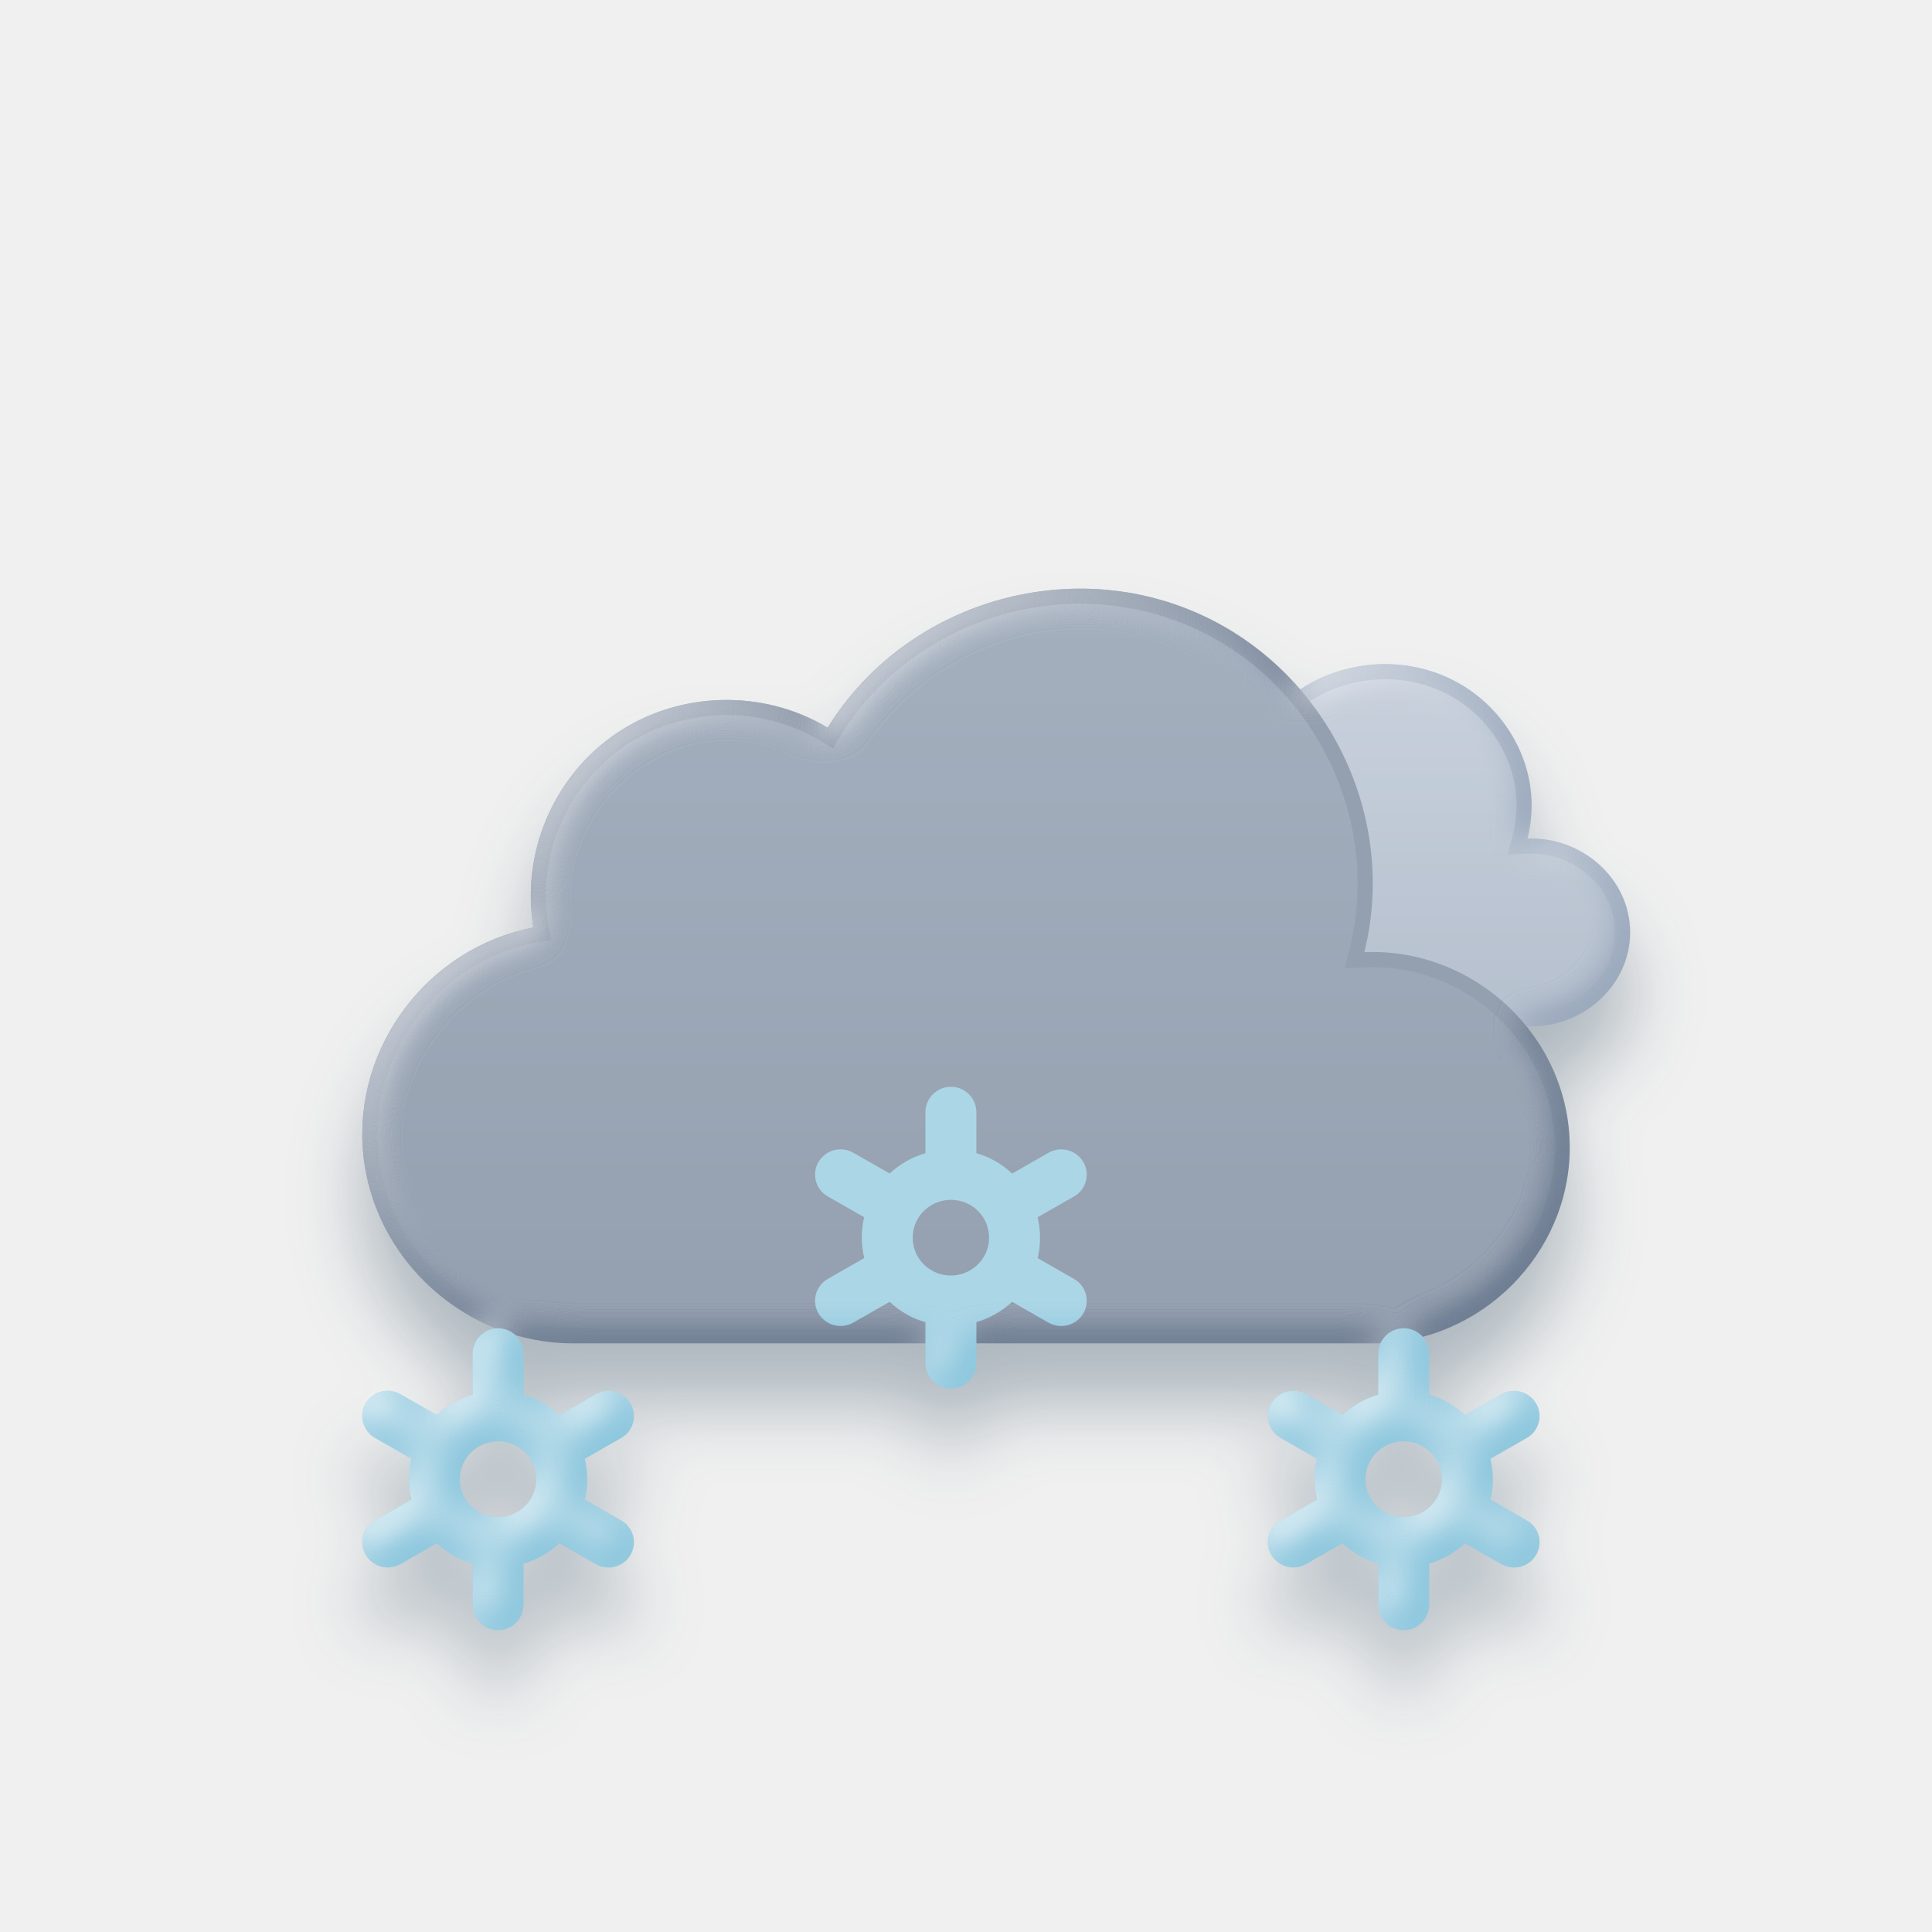
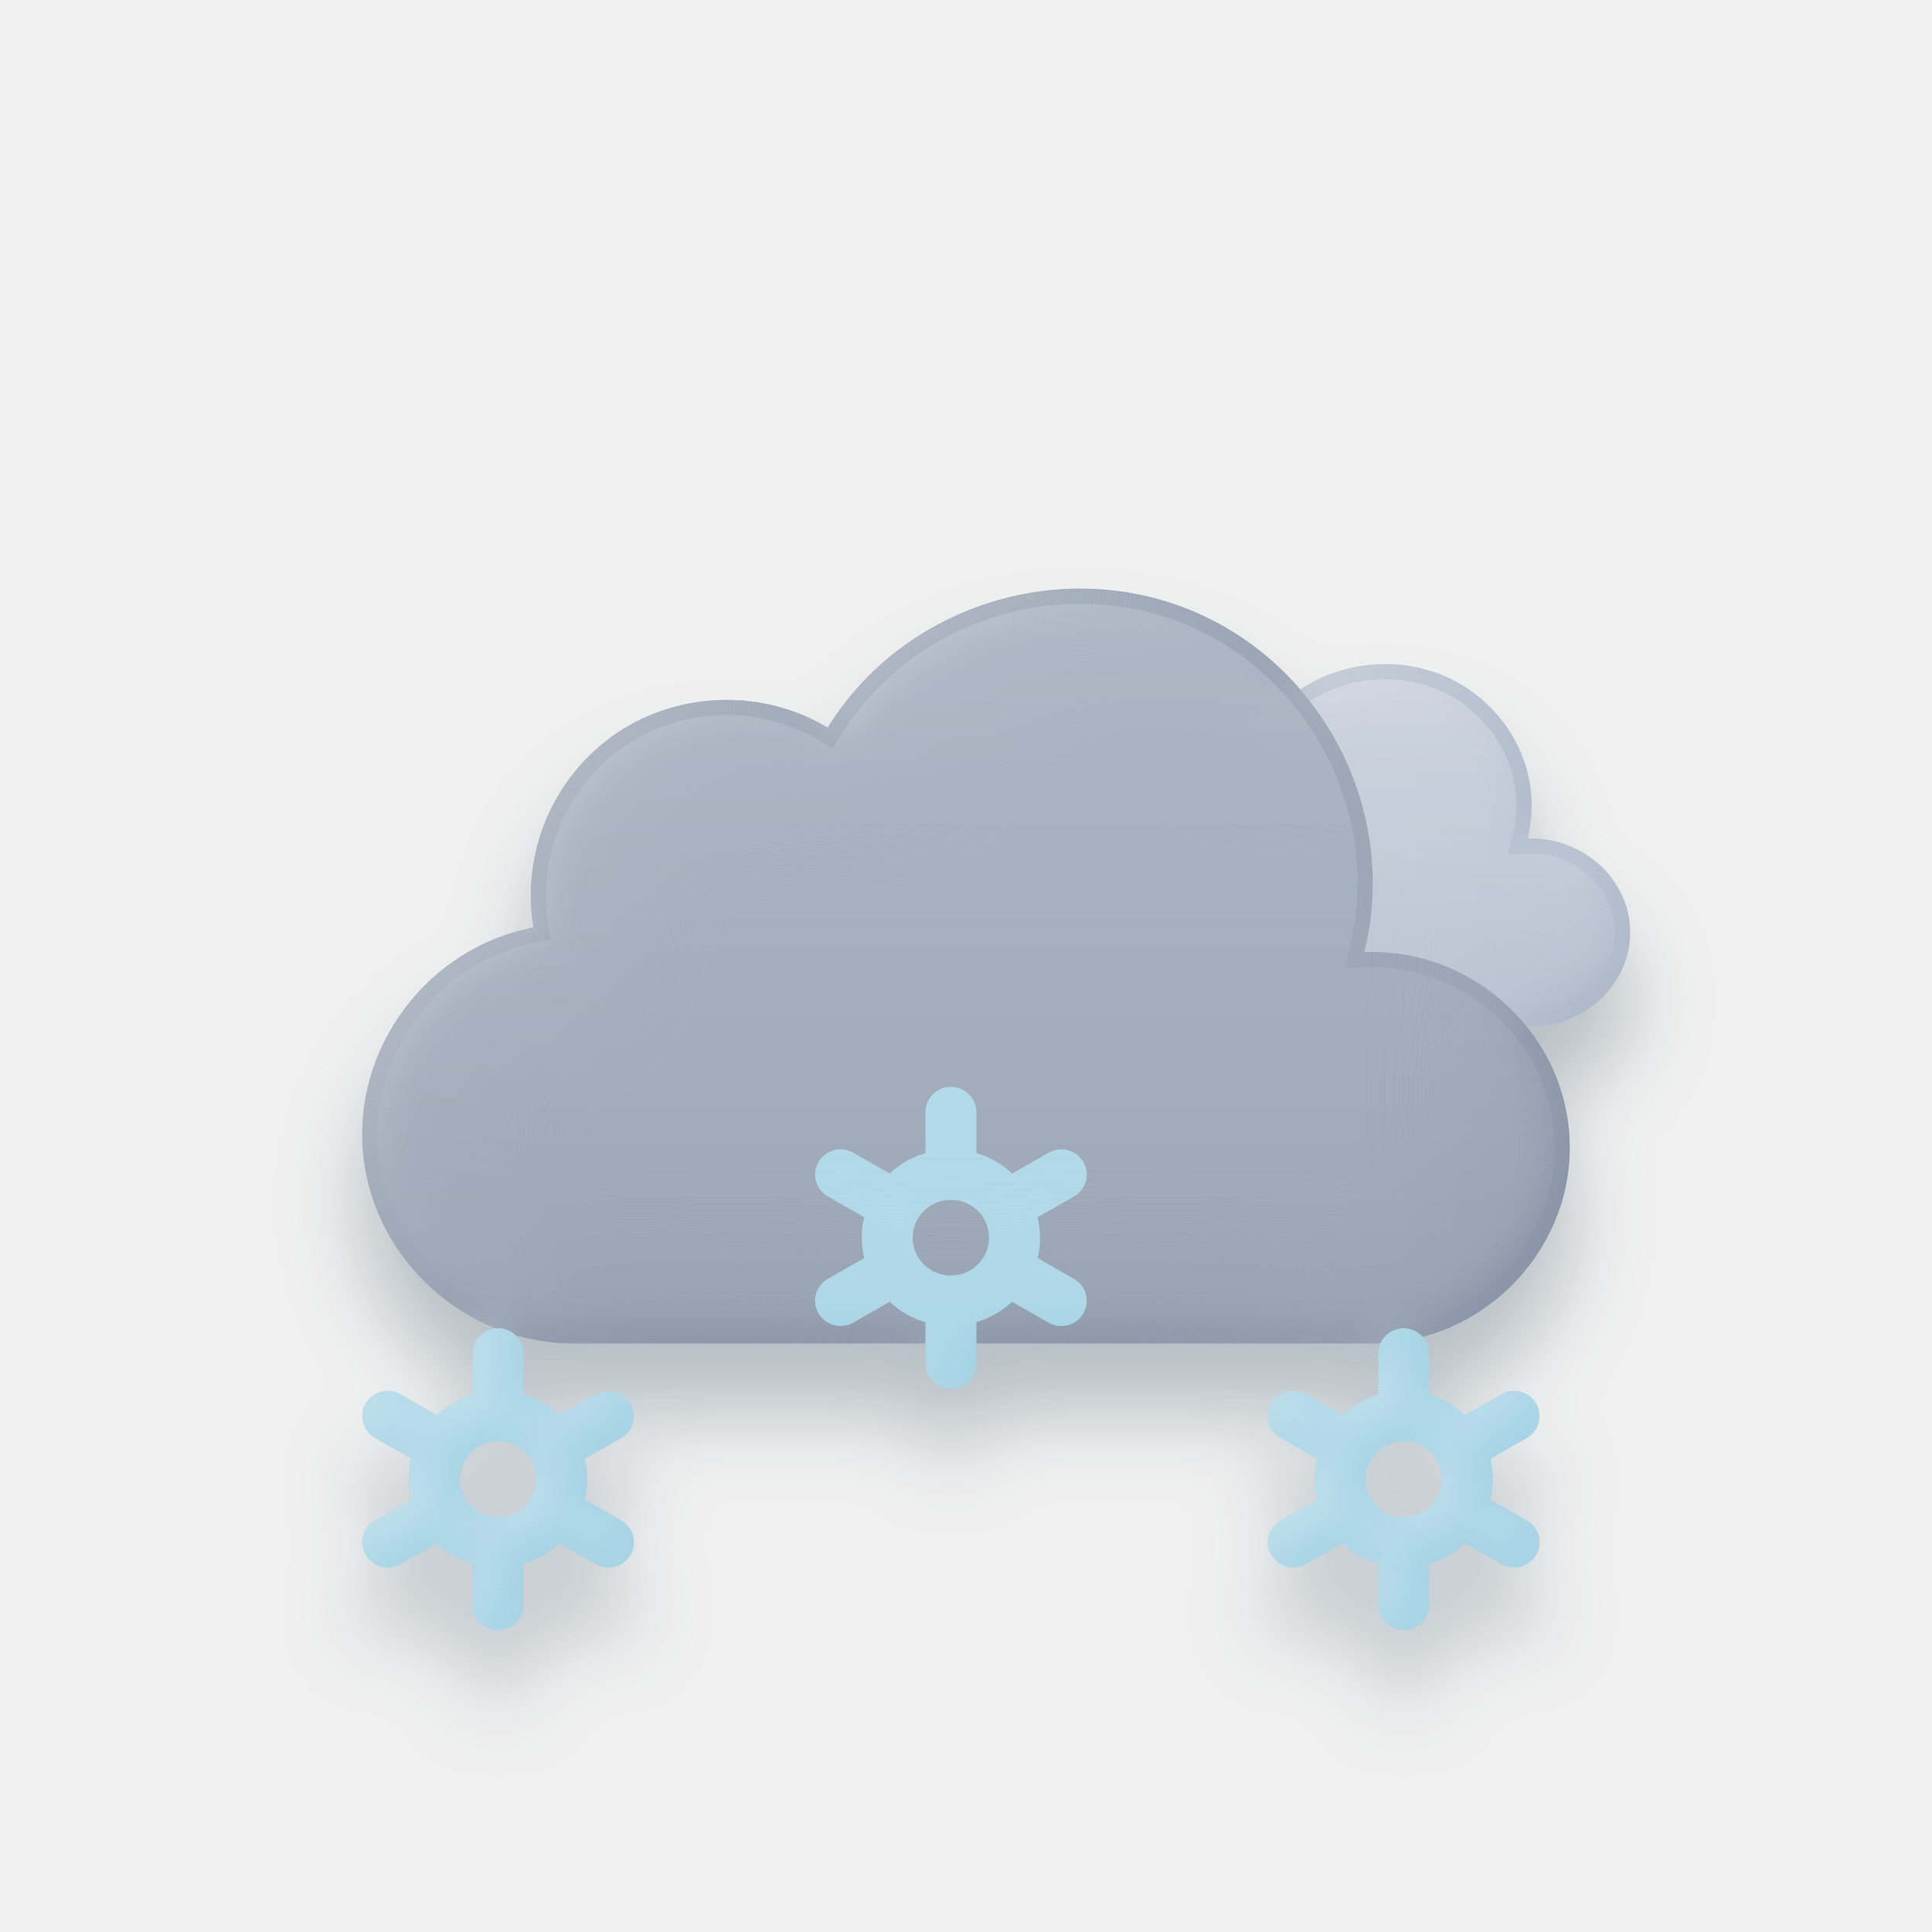
<svg xmlns="http://www.w3.org/2000/svg" viewBox="0 0 128 128" fill="none">
  <defs>
-     <filter id="soft3d7" x="-35%" y="-35%" width="170%" height="185%" color-interpolation-filters="sRGB">
-       <feGaussianBlur in="SourceAlpha" stdDeviation="2.4" result="blur" />
-       <feOffset in="blur" dx="0" dy="4" result="off" />
-       <feFlood flood-color="#17384d" flood-opacity=".30" result="shadowColor" />
-       <feComposite in="shadowColor" in2="off" operator="in" result="shadow" />
-       <feGaussianBlur in="SourceAlpha" stdDeviation="1.1" result="surface" />
-       <feSpecularLighting in="surface" surfaceScale="5" specularConstant=".62" specularExponent="20" lighting-color="#ffffff" result="spec">
-         <feDistantLight azimuth="225" elevation="60" />
+     <filter id="soft3d7" x="-40%" y="-40%" width="180%" height="195%" color-interpolation-filters="sRGB">
+       <feGaussianBlur in="SourceAlpha" stdDeviation="2.7" result="shadowBlur" />
+       <feOffset in="shadowBlur" dx="0" dy="4.5" result="shadowOffset" />
+       <feFlood flood-color="#24445b" flood-opacity=".28" result="shadowColor" />
+       <feComposite in="shadowColor" in2="shadowOffset" operator="in" result="shadow" />
+       <feGaussianBlur in="SourceAlpha" stdDeviation="5.2" result="bodyBlur" />
+       <feSpecularLighting in="bodyBlur" surfaceScale="8" specularConstant=".38" specularExponent="9" lighting-color="#ffffff" result="broadLight">
+         <feDistantLight azimuth="225" elevation="52" />
      </feSpecularLighting>
-       <feComposite in="spec" in2="SourceAlpha" operator="in" result="specClip" />
+       <feComposite in="broadLight" in2="SourceAlpha" operator="in" result="broadClip" />
+       <feGaussianBlur in="SourceAlpha" stdDeviation="1.4" result="detailBlur" />
+       <feSpecularLighting in="detailBlur" surfaceScale="4.5" specularConstant=".32" specularExponent="20" lighting-color="#ffffff" result="softGloss">
+         <feDistantLight azimuth="220" elevation="62" />
+       </feSpecularLighting>
+       <feComposite in="softGloss" in2="SourceAlpha" operator="in" result="glossClip" />
      <feMerge>
        <feMergeNode in="shadow" />
        <feMergeNode in="SourceGraphic" />
-         <feMergeNode in="specClip" />
+         <feMergeNode in="broadClip" />
+         <feMergeNode in="glossClip" />
      </feMerge>
    </filter>
  </defs>
  <g filter="url(#soft3d7)">
    <g id="extreme-snow" clip-path="url(#clip0_1858_8878)">
      <g id="Sky">
        <g id="Clouds">
          <g id="Secondary Cloud">
            <path id="Cloud" d="M83.839 48.693C86.244 44.958 91.215 43.529 95.318 45.177C99.361 46.801 101.814 51.189 100.71 55.437L100.54 56.09L101.215 56.062C104.496 55.924 107.5 58.465 107.5 61.774C107.5 64.976 104.669 67.5 101.489 67.5H74.977C71.768 67.501 68.845 65.118 68.529 61.907C68.214 58.707 70.617 55.841 73.764 55.27L74.255 55.182L74.167 54.69C73.773 52.493 74.812 50.249 76.685 49.027C78.611 47.771 81.177 47.707 83.168 48.856L83.581 49.094L83.839 48.693Z" fill="url(#paint0_linear_1858_8878)" stroke="#94A3B8" stroke-miterlimit="10" />
          </g>
          <g id="Cloud_2">
            <path id="Cloud_3" d="M55.262 48.475C60.123 40.611 70.297 37.38 78.815 40.943C87.321 44.502 92.138 54.003 89.903 62.965L89.742 63.614L90.411 63.585C97.42 63.279 103.5 68.992 103.5 76.028C103.5 82.84 97.772 88.5 90.977 88.5H37.954C31.128 88.502 25.203 83.171 24.559 76.36C23.916 69.552 28.737 63.212 35.443 61.945L35.926 61.853L35.842 61.369C35.026 56.624 37.126 51.717 41.105 49.013C45.095 46.301 50.446 46.154 54.58 48.64L55.003 48.895L55.262 48.475Z" fill="url(#paint1_linear_1858_8878)" stroke="#64748B" stroke-miterlimit="10" />
          </g>
        </g>
      </g>
      <g id="Precipitation">
        <g id="Snowflakes" transform="translate(-64 -96) scale(2)">
          <path id="Snowflake 1" d="M52.578 90.366L51.373 89.677C51.479 89.233 51.479 88.769 51.371 88.324L52.578 87.635C52.674 87.581 52.758 87.508 52.825 87.421C52.893 87.334 52.942 87.235 52.971 87.128C53 87.022 53.007 86.911 52.993 86.802C52.978 86.693 52.942 86.588 52.887 86.493C52.773 86.3 52.589 86.16 52.373 86.103C52.157 86.045 51.928 86.075 51.734 86.187L50.528 86.876C50.193 86.559 49.787 86.326 49.344 86.2V84.82C49.337 84.6 49.245 84.392 49.087 84.239C48.93 84.086 48.719 84 48.5 84C48.281 84 48.07 84.086 47.912 84.239C47.755 84.392 47.663 84.6 47.656 84.82V86.2C47.214 86.329 46.808 86.56 46.471 86.874L45.266 86.185C45.072 86.074 44.843 86.044 44.627 86.101C44.411 86.159 44.227 86.299 44.113 86.491C44.058 86.586 44.022 86.692 44.007 86.801C43.993 86.91 44 87.021 44.029 87.127C44.057 87.233 44.107 87.333 44.175 87.42C44.242 87.507 44.326 87.579 44.422 87.633L45.626 88.322C45.52 88.767 45.521 89.231 45.629 89.675L44.422 90.365C44.326 90.419 44.242 90.491 44.175 90.578C44.107 90.665 44.057 90.764 44.029 90.871C44 90.977 43.993 91.088 44.007 91.197C44.022 91.306 44.058 91.412 44.113 91.507C44.227 91.699 44.411 91.839 44.627 91.897C44.843 91.954 45.072 91.924 45.266 91.813L46.472 91.123C46.806 91.441 47.213 91.673 47.656 91.798V93.18C47.663 93.4 47.755 93.608 47.913 93.761C48.07 93.914 48.281 94 48.5 94C48.719 94 48.93 93.914 49.088 93.761C49.245 93.608 49.337 93.4 49.344 93.18V91.797C49.785 91.668 50.191 91.438 50.528 91.124L51.734 91.814C51.928 91.925 52.157 91.955 52.373 91.898C52.589 91.841 52.773 91.701 52.887 91.508C52.942 91.413 52.978 91.308 52.993 91.198C53.007 91.089 53 90.978 52.971 90.872C52.942 90.766 52.893 90.666 52.825 90.579C52.758 90.493 52.674 90.42 52.578 90.366ZM47.866 90.086C47.723 90.005 47.597 89.896 47.496 89.766C47.394 89.635 47.32 89.486 47.277 89.327C47.234 89.167 47.223 89.001 47.244 88.837C47.266 88.673 47.32 88.515 47.403 88.372C47.574 88.084 47.85 87.874 48.174 87.788C48.497 87.702 48.841 87.747 49.132 87.913C49.276 87.994 49.402 88.103 49.503 88.233C49.604 88.364 49.678 88.513 49.721 88.672C49.764 88.832 49.776 88.998 49.754 89.162C49.733 89.326 49.679 89.484 49.596 89.626C49.425 89.915 49.148 90.125 48.825 90.211C48.501 90.297 48.157 90.252 47.866 90.087V90.086Z" fill="#86C3DB" transform="translate(0, 8)" />
          <path id="Snowflake 2" d="M67.578 90.366L66.374 89.677C66.479 89.233 66.479 88.769 66.371 88.324L67.578 87.635C67.674 87.581 67.758 87.508 67.825 87.421C67.893 87.334 67.942 87.235 67.971 87.128C68 87.022 68.007 86.911 67.993 86.802C67.978 86.693 67.942 86.588 67.887 86.493C67.773 86.3 67.589 86.16 67.373 86.103C67.157 86.045 66.928 86.075 66.734 86.187L65.528 86.876C65.193 86.559 64.787 86.326 64.344 86.2V84.82C64.337 84.6 64.245 84.392 64.088 84.239C63.93 84.086 63.719 84 63.5 84C63.281 84 63.07 84.086 62.912 84.239C62.755 84.392 62.663 84.6 62.656 84.82V86.2C62.214 86.329 61.808 86.56 61.471 86.874L60.266 86.185C60.072 86.074 59.843 86.044 59.627 86.101C59.411 86.159 59.227 86.299 59.113 86.491C59.058 86.586 59.022 86.692 59.007 86.801C58.993 86.91 59 87.021 59.029 87.127C59.057 87.233 59.107 87.333 59.175 87.42C59.242 87.507 59.326 87.579 59.422 87.633L60.626 88.322C60.52 88.767 60.521 89.231 60.629 89.675L59.422 90.365C59.326 90.419 59.242 90.491 59.175 90.578C59.107 90.665 59.057 90.764 59.029 90.871C59 90.977 58.993 91.088 59.007 91.197C59.022 91.306 59.058 91.412 59.113 91.507C59.227 91.699 59.411 91.839 59.627 91.897C59.843 91.954 60.072 91.924 60.266 91.813L61.472 91.123C61.806 91.441 62.213 91.673 62.656 91.798V93.18C62.663 93.4 62.755 93.608 62.913 93.761C63.07 93.914 63.281 94 63.5 94C63.719 94 63.93 93.914 64.088 93.761C64.245 93.608 64.337 93.4 64.344 93.18V91.797C64.785 91.668 65.191 91.438 65.528 91.124L66.734 91.814C66.928 91.925 67.157 91.955 67.373 91.898C67.589 91.841 67.773 91.701 67.887 91.508C67.942 91.413 67.978 91.308 67.993 91.198C68.007 91.089 68 90.978 67.971 90.872C67.942 90.766 67.893 90.666 67.825 90.579C67.758 90.493 67.674 90.42 67.578 90.366ZM62.866 90.086C62.723 90.005 62.597 89.896 62.496 89.766C62.394 89.635 62.32 89.486 62.277 89.327C62.234 89.167 62.223 89.001 62.244 88.837C62.266 88.673 62.32 88.515 62.403 88.372C62.574 88.084 62.85 87.874 63.174 87.788C63.497 87.702 63.841 87.747 64.132 87.913C64.276 87.994 64.402 88.103 64.503 88.233C64.604 88.364 64.678 88.513 64.721 88.672C64.764 88.832 64.776 88.998 64.754 89.162C64.733 89.326 64.679 89.484 64.596 89.626C64.425 89.915 64.148 90.125 63.825 90.211C63.501 90.297 63.157 90.252 62.866 90.087V90.086Z" fill="#86C3DB" transform="translate(0, 0)" />
          <path id="Snowflake 3" d="M82.578 90.366L81.374 89.677C81.479 89.233 81.479 88.769 81.371 88.324L82.578 87.635C82.674 87.581 82.758 87.508 82.825 87.421C82.893 87.334 82.942 87.235 82.971 87.128C83 87.022 83.007 86.911 82.993 86.802C82.978 86.693 82.942 86.588 82.887 86.493C82.773 86.3 82.589 86.16 82.373 86.103C82.157 86.045 81.928 86.075 81.734 86.187L80.528 86.876C80.193 86.559 79.787 86.326 79.344 86.2V84.82C79.337 84.6 79.245 84.392 79.088 84.239C78.93 84.086 78.719 84 78.5 84C78.281 84 78.07 84.086 77.912 84.239C77.755 84.392 77.663 84.6 77.656 84.82V86.2C77.214 86.329 76.808 86.56 76.471 86.874L75.266 86.185C75.072 86.074 74.843 86.044 74.627 86.101C74.411 86.159 74.227 86.299 74.113 86.491C74.058 86.586 74.022 86.692 74.007 86.801C73.993 86.91 74 87.021 74.029 87.127C74.058 87.233 74.107 87.333 74.175 87.42C74.242 87.507 74.326 87.579 74.422 87.633L75.626 88.322C75.52 88.767 75.521 89.231 75.629 89.675L74.422 90.365C74.326 90.419 74.242 90.491 74.175 90.578C74.107 90.665 74.058 90.764 74.029 90.871C74 90.977 73.993 91.088 74.007 91.197C74.022 91.306 74.058 91.412 74.113 91.507C74.227 91.699 74.411 91.839 74.627 91.897C74.843 91.954 75.072 91.924 75.266 91.813L76.472 91.123C76.806 91.441 77.213 91.673 77.656 91.798V93.18C77.663 93.4 77.755 93.608 77.913 93.761C78.07 93.914 78.281 94 78.5 94C78.719 94 78.93 93.914 79.088 93.761C79.245 93.608 79.337 93.4 79.344 93.18V91.797C79.785 91.668 80.191 91.438 80.528 91.124L81.734 91.814C81.928 91.925 82.157 91.955 82.373 91.898C82.589 91.841 82.773 91.701 82.887 91.508C82.942 91.413 82.978 91.308 82.993 91.198C83.007 91.089 83 90.978 82.971 90.872C82.942 90.766 82.893 90.666 82.825 90.579C82.758 90.493 82.674 90.42 82.578 90.366ZM77.866 90.086C77.723 90.005 77.597 89.896 77.496 89.766C77.394 89.635 77.32 89.486 77.277 89.327C77.234 89.167 77.223 89.001 77.244 88.837C77.266 88.673 77.32 88.515 77.403 88.372C77.573 88.084 77.85 87.874 78.174 87.788C78.497 87.702 78.841 87.747 79.132 87.913C79.276 87.994 79.402 88.103 79.503 88.233C79.604 88.364 79.678 88.513 79.721 88.672C79.764 88.832 79.776 88.998 79.754 89.162C79.733 89.326 79.679 89.484 79.596 89.626C79.425 89.915 79.148 90.125 78.825 90.211C78.501 90.297 78.157 90.252 77.866 90.087V90.086Z" fill="#86C3DB" transform="translate(0, 8)" />
        </g>
      </g>
    </g>
    <defs>
      <linearGradient id="paint0_linear_1858_8878" x1="88" y1="44" x2="88" y2="68" gradientUnits="userSpaceOnUse">
        <stop stop-color="#B0BCCD" />
        <stop offset="1" stop-color="#94A3B8" />
      </linearGradient>
      <linearGradient id="paint1_linear_1858_8878" x1="64.001" y1="39" x2="64.001" y2="89" gradientUnits="userSpaceOnUse">
        <stop stop-color="#7C8CA2" />
        <stop offset="1" stop-color="#64748B" />
      </linearGradient>
      <clipPath id="clip0_1858_8878">
        <rect width="128" height="128" fill="white" />
      </clipPath>
    </defs>
  </g>
</svg>
